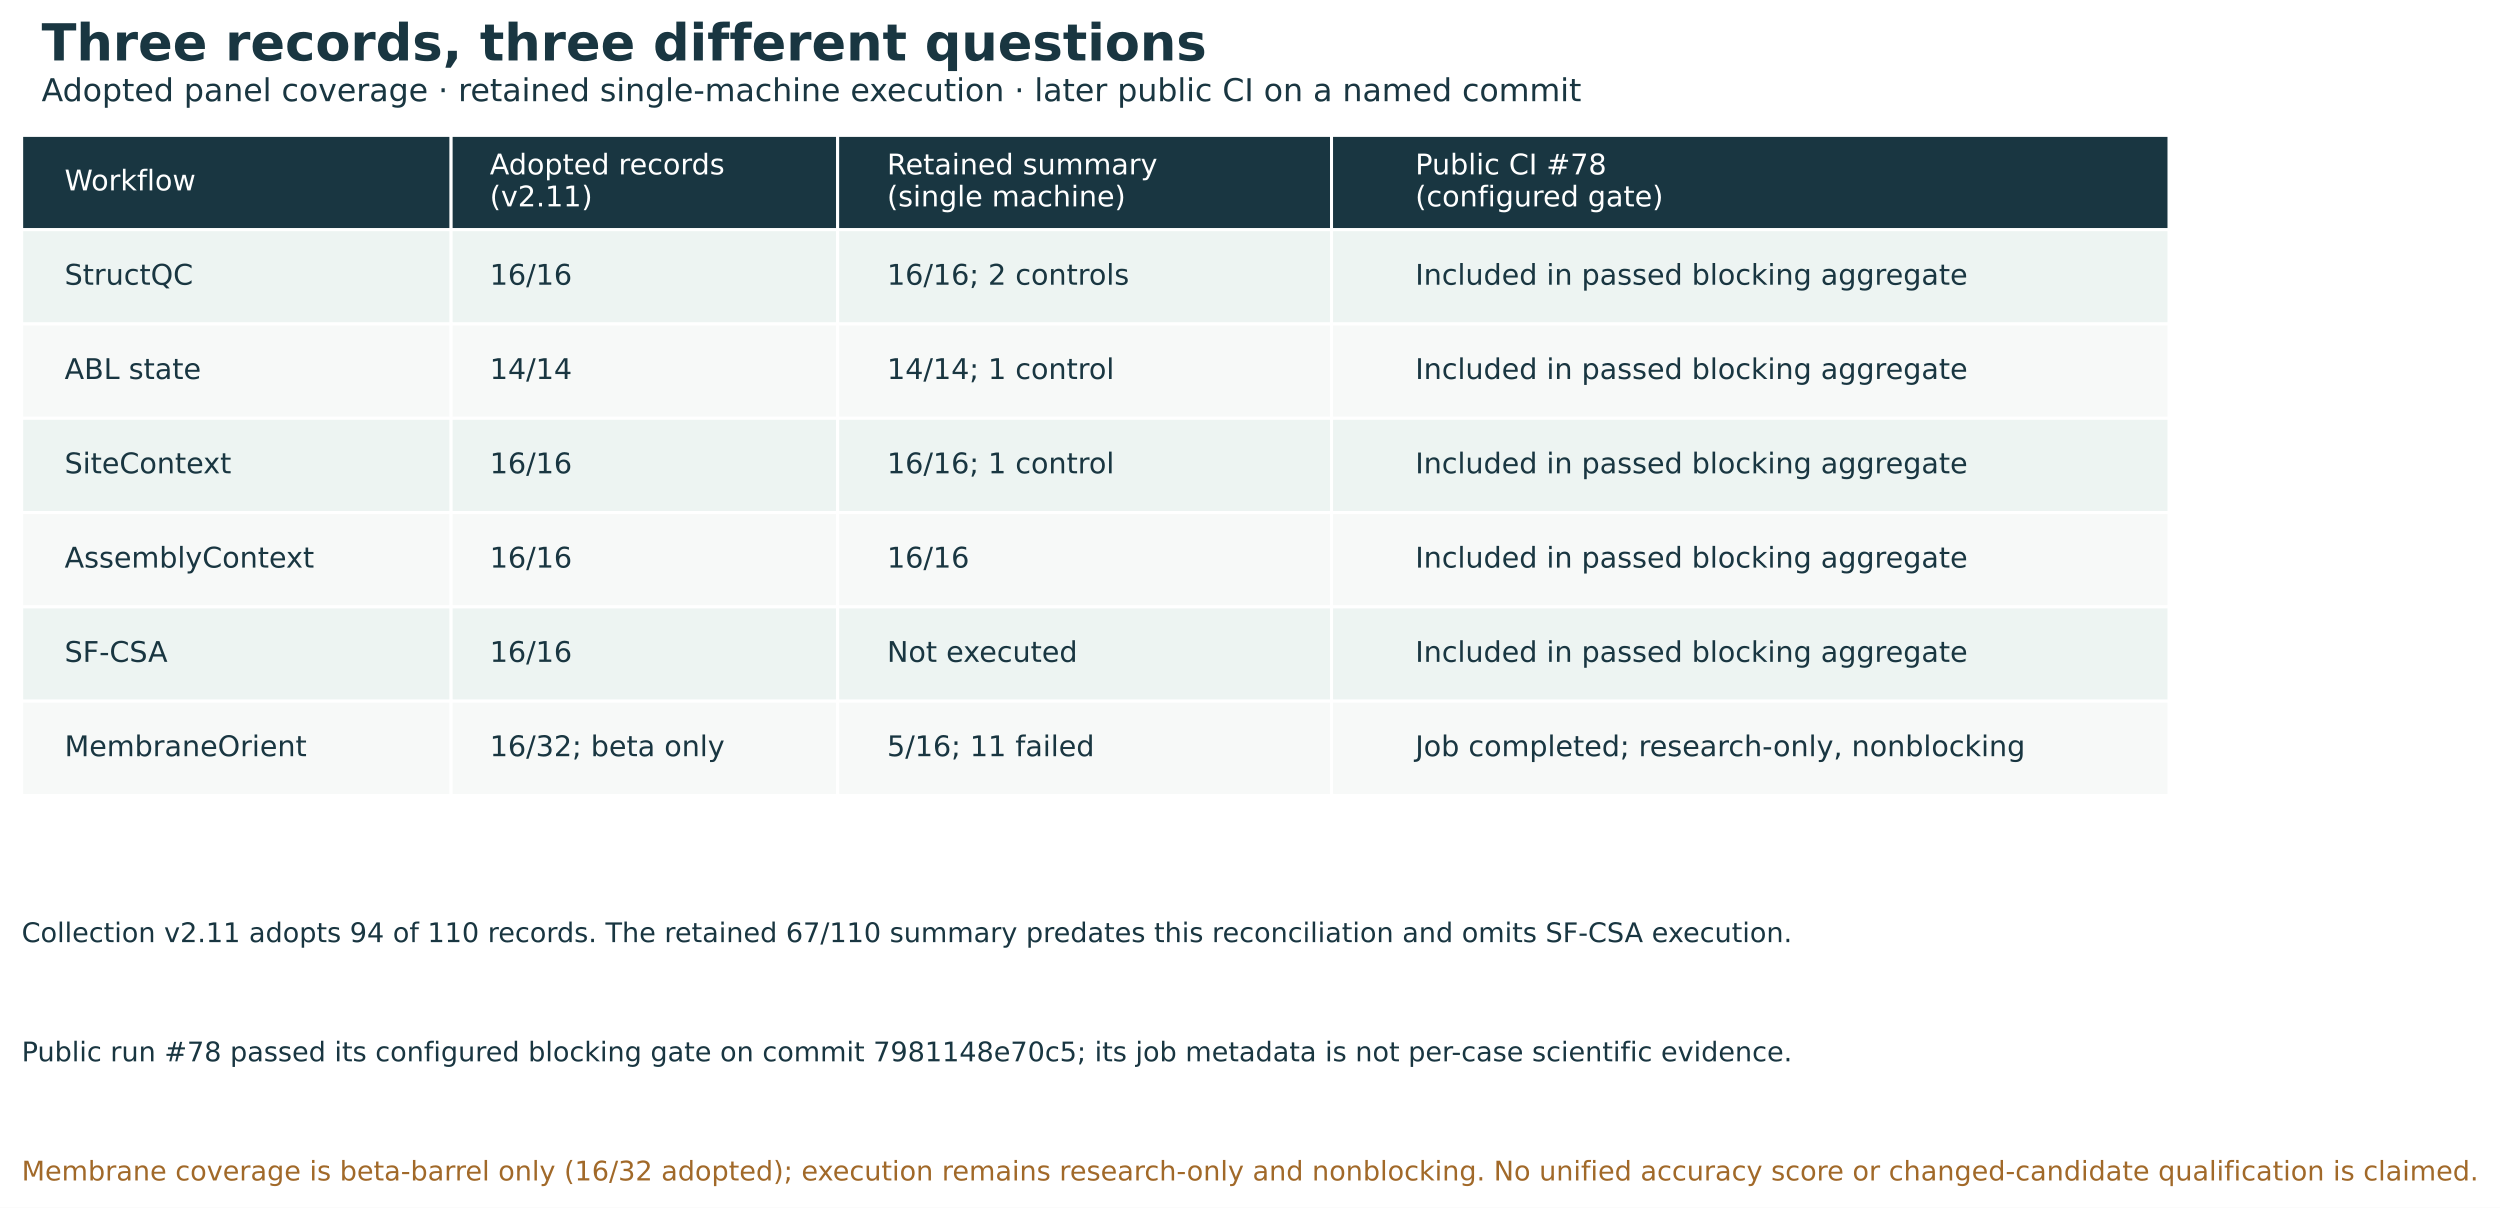
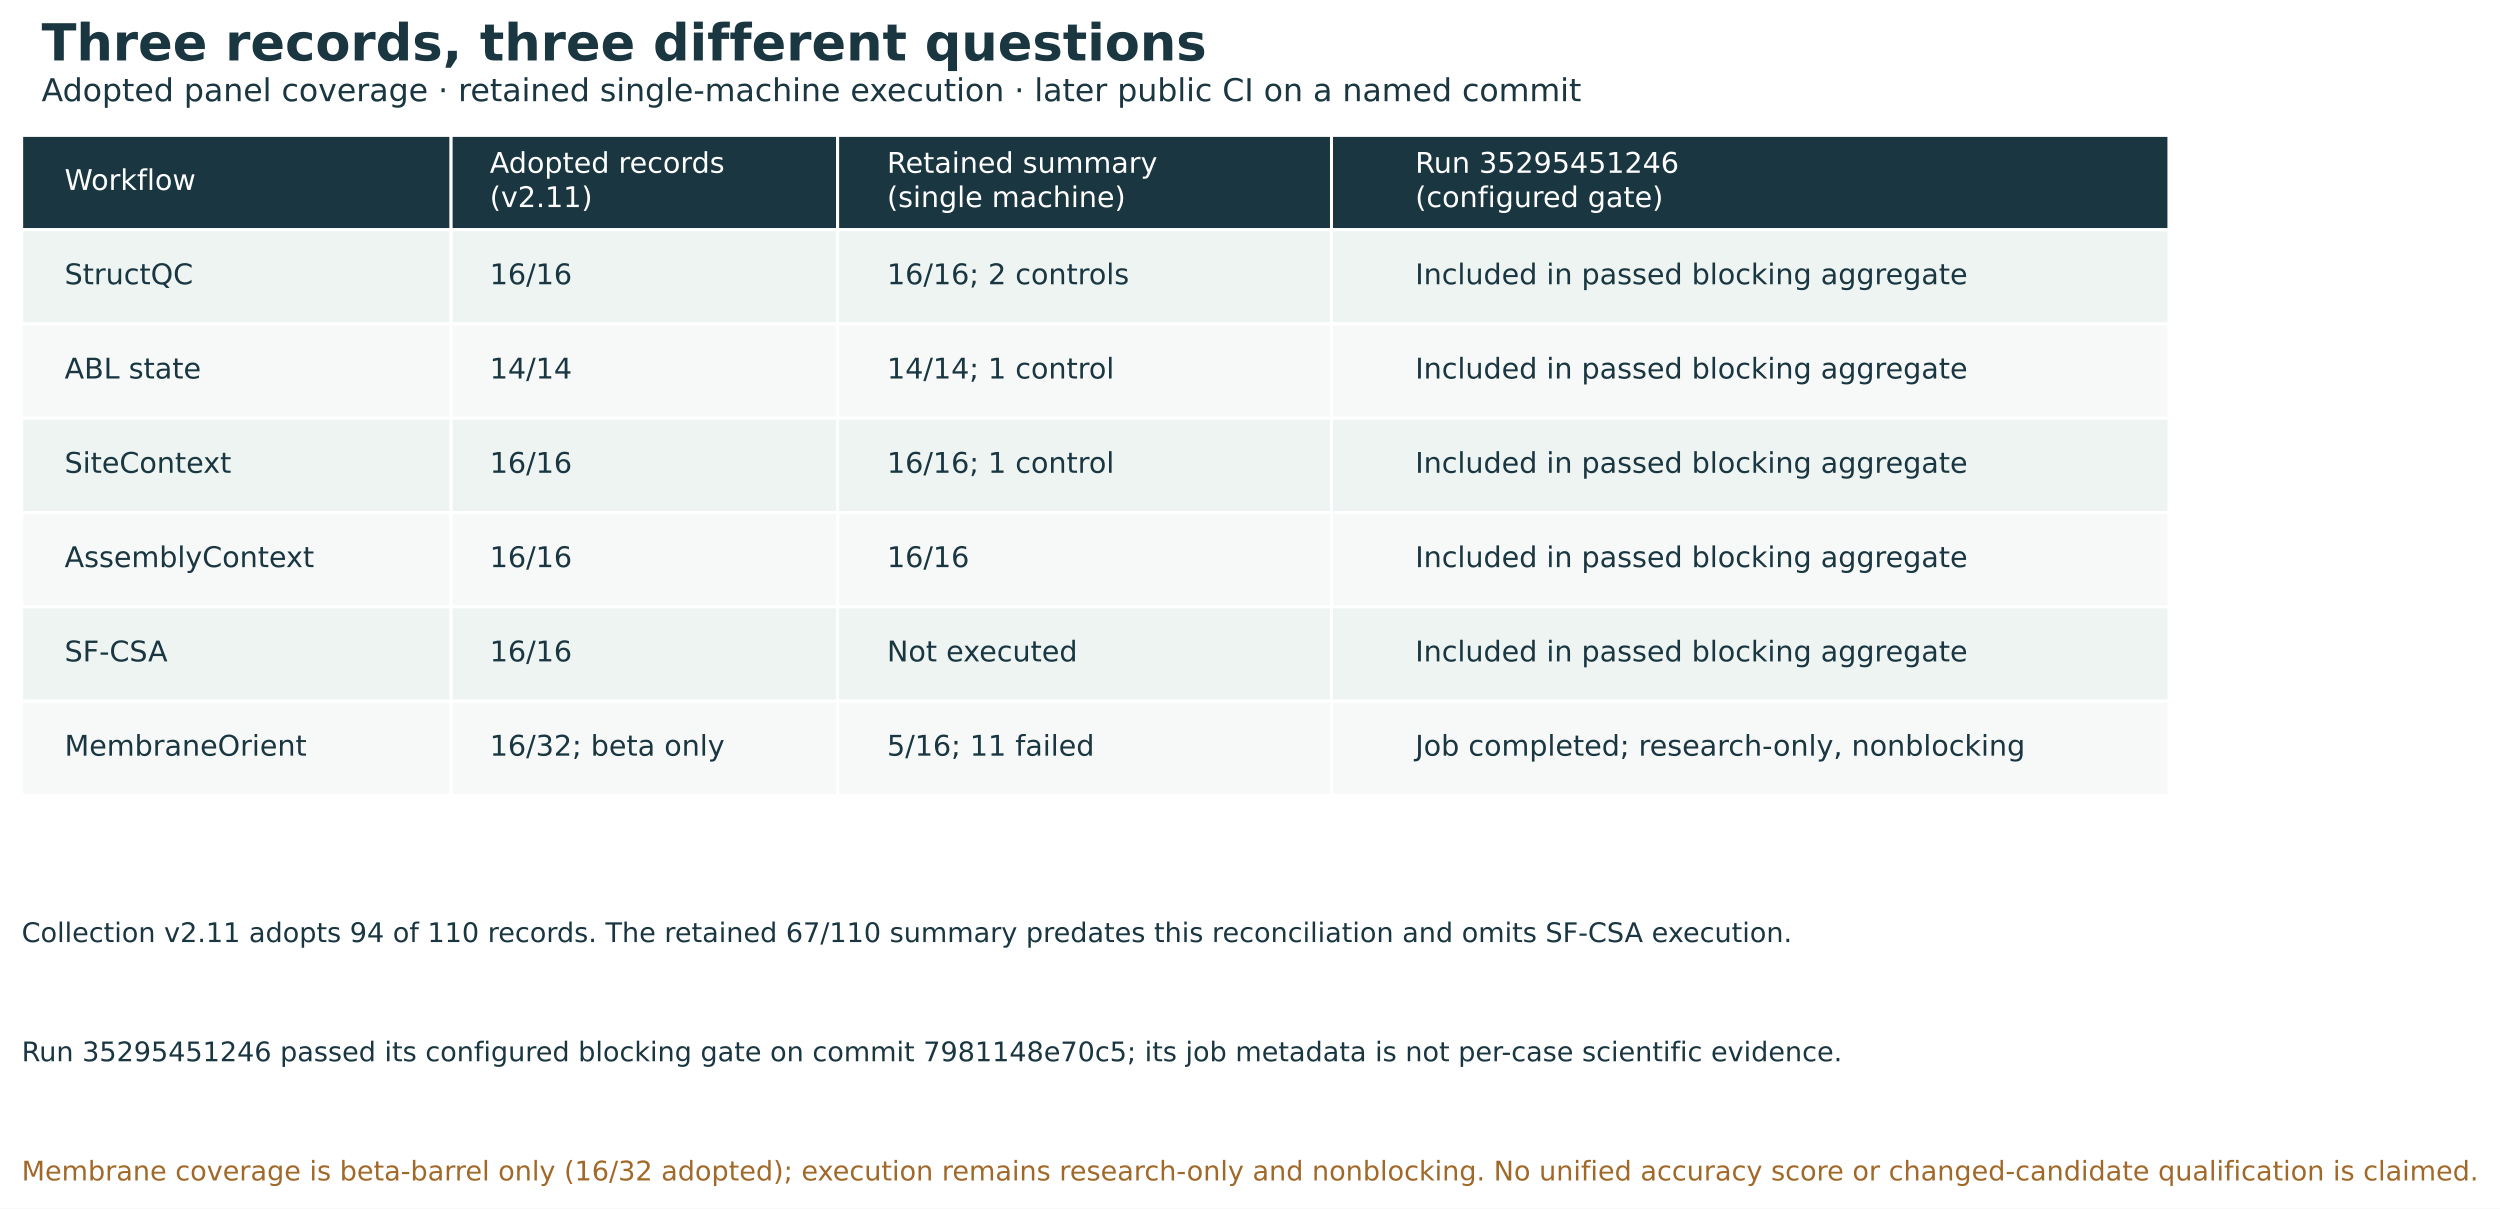
- <svg xmlns="http://www.w3.org/2000/svg" width="831.537pt" height="401.714pt" viewBox="0 0 831.537 401.714" version="1.1">
+ <svg xmlns="http://www.w3.org/2000/svg" width="831.561pt" height="402.005pt" viewBox="0 0 831.561 402.005" version="1.1">
  <defs>
    <style type="text/css">*{stroke-linejoin: round; stroke-linecap: butt}</style>
  </defs>
  <g id="figure_1">
    <g id="patch_1">
-       <path d="M 0 401.714 L 831.537 401.714 L 831.537 0 L 0 0 z " style="fill: #ffffff" />
+       <path d="M 0 402.005 L 831.561 402.005 L 831.561 -0 L 0 -0 z " style="fill: #ffffff" />
    </g>
    <g id="axes_1">
      <g id="table_1">
        <g id="patch_2">
          <path d="M 7.2 76.397 L 150.048 76.397 L 150.048 45.034 L 7.2 45.034 z " style="fill: #193641; stroke: #ffffff; stroke-linejoin: miter" />
        </g>
        <g id="text_1">
-           <text style="font-size: 9.5px; font-family: 'DejaVu Sans'; text-anchor: start; fill: #ffffff" x="21.485" y="63.337" transform="rotate(-0 21.4848 63.33694)">Workflow</text>
+           <text style="font-size: 9.5px; font-family: 'DejaVu Sans'; text-anchor: start; fill: #ffffff" x="21.485" y="63.184" transform="rotate(-0 21.4848 63.18368)">Workflow</text>
        </g>
        <g id="patch_3">
          <path d="M 150.048 76.397 L 278.611 76.397 L 278.611 45.034 L 150.048 45.034 z " style="fill: #193641; stroke: #ffffff; stroke-linejoin: miter" />
        </g>
        <g id="text_2">
-           <text style="font-size: 9.5px; font-family: 'DejaVu Sans'; fill: #ffffff" transform="translate(162.9043 58.01798)">Adopted records</text>
-           <text style="font-size: 9.5px; font-family: 'DejaVu Sans'; fill: #ffffff" transform="translate(162.9043 68.6559)">(v2.11)</text>
+           <text style="font-size: 9.5px; font-family: 'DejaVu Sans'; fill: #ffffff" transform="translate(162.9043 57.48275)">Adopted records</text>
+           <text style="font-size: 9.5px; font-family: 'DejaVu Sans'; fill: #ffffff" transform="translate(162.9043 68.8846)">(v2.11)</text>
        </g>
        <g id="patch_4">
          <path d="M 278.611 76.397 L 442.886 76.397 L 442.886 45.034 L 278.611 45.034 z " style="fill: #193641; stroke: #ffffff; stroke-linejoin: miter" />
        </g>
        <g id="text_3">
-           <text style="font-size: 9.5px; font-family: 'DejaVu Sans'; fill: #ffffff" transform="translate(295.0387 58.01798)">Retained summary</text>
-           <text style="font-size: 9.5px; font-family: 'DejaVu Sans'; fill: #ffffff" transform="translate(295.0387 68.6559)">(single machine)</text>
+           <text style="font-size: 9.5px; font-family: 'DejaVu Sans'; fill: #ffffff" transform="translate(295.0387 57.48238)">Retained summary</text>
+           <text style="font-size: 9.5px; font-family: 'DejaVu Sans'; fill: #ffffff" transform="translate(295.0387 68.88497)">(single machine)</text>
        </g>
        <g id="patch_5">
          <path d="M 442.886 76.397 L 721.44 76.397 L 721.44 45.034 L 442.886 45.034 z " style="fill: #193641; stroke: #ffffff; stroke-linejoin: miter" />
        </g>
        <g id="text_4">
-           <text style="font-size: 9.5px; font-family: 'DejaVu Sans'; fill: #ffffff" transform="translate(470.7418 58.01798)">Public CI #78</text>
-           <text style="font-size: 9.5px; font-family: 'DejaVu Sans'; fill: #ffffff" transform="translate(470.7418 68.6559)">(configured gate)</text>
+           <text style="font-size: 9.5px; font-family: 'DejaVu Sans'; fill: #ffffff" transform="translate(470.7418 57.48201)">Run 35295451246</text>
+           <text style="font-size: 9.5px; font-family: 'DejaVu Sans'; fill: #ffffff" transform="translate(470.7418 68.8846)">(configured gate)</text>
        </g>
        <g id="patch_6">
          <path d="M 7.2 107.76 L 150.048 107.76 L 150.048 76.397 L 7.2 76.397 z " style="fill: #edf4f2; stroke: #ffffff; stroke-linejoin: miter" />
        </g>
        <g id="text_5">
-           <text style="font-size: 9.5px; font-family: 'DejaVu Sans'; text-anchor: start; fill: #193641" x="21.485" y="94.7" transform="rotate(-0 21.4848 94.70014)">StructQC</text>
+           <text style="font-size: 9.5px; font-family: 'DejaVu Sans'; text-anchor: start; fill: #193641" x="21.485" y="94.547" transform="rotate(-0 21.4848 94.5465)">StructQC</text>
        </g>
        <g id="patch_7">
          <path d="M 150.048 107.76 L 278.611 107.76 L 278.611 76.397 L 150.048 76.397 z " style="fill: #edf4f2; stroke: #ffffff; stroke-linejoin: miter" />
        </g>
        <g id="text_6">
-           <text style="font-size: 9.5px; font-family: 'DejaVu Sans'; text-anchor: start; fill: #193641" x="162.904" y="94.7" transform="rotate(-0 162.9043 94.70014)">16/16</text>
+           <text style="font-size: 9.5px; font-family: 'DejaVu Sans'; text-anchor: start; fill: #193641" x="162.904" y="94.547" transform="rotate(-0 162.9043 94.5465)">16/16</text>
        </g>
        <g id="patch_8">
          <path d="M 278.611 107.76 L 442.886 107.76 L 442.886 76.397 L 278.611 76.397 z " style="fill: #edf4f2; stroke: #ffffff; stroke-linejoin: miter" />
        </g>
        <g id="text_7">
-           <text style="font-size: 9.5px; font-family: 'DejaVu Sans'; text-anchor: start; fill: #193641" x="295.039" y="94.7" transform="rotate(-0 295.0387 94.70014)">16/16; 2 controls</text>
+           <text style="font-size: 9.5px; font-family: 'DejaVu Sans'; text-anchor: start; fill: #193641" x="295.039" y="94.547" transform="rotate(-0 295.0387 94.54688)">16/16; 2 controls</text>
        </g>
        <g id="patch_9">
          <path d="M 442.886 107.76 L 721.44 107.76 L 721.44 76.397 L 442.886 76.397 z " style="fill: #edf4f2; stroke: #ffffff; stroke-linejoin: miter" />
        </g>
        <g id="text_8">
-           <text style="font-size: 9.5px; font-family: 'DejaVu Sans'; text-anchor: start; fill: #193641" x="470.742" y="94.7" transform="rotate(-0 470.7418 94.70014)">Included in passed blocking aggregate</text>
+           <text style="font-size: 9.5px; font-family: 'DejaVu Sans'; text-anchor: start; fill: #193641" x="470.742" y="94.547" transform="rotate(-0 470.7418 94.54688)">Included in passed blocking aggregate</text>
        </g>
        <g id="patch_10">
          <path d="M 7.2 139.124 L 150.048 139.124 L 150.048 107.76 L 7.2 107.76 z " style="fill: #f7f9f8; stroke: #ffffff; stroke-linejoin: miter" />
        </g>
        <g id="text_9">
-           <text style="font-size: 9.5px; font-family: 'DejaVu Sans'; text-anchor: start; fill: #193641" x="21.485" y="126.063" transform="rotate(-0 21.4848 126.0633)">ABL state</text>
+           <text style="font-size: 9.5px; font-family: 'DejaVu Sans'; text-anchor: start; fill: #193641" x="21.485" y="125.91" transform="rotate(-0 21.4848 125.9097)">ABL state</text>
        </g>
        <g id="patch_11">
          <path d="M 150.048 139.124 L 278.611 139.124 L 278.611 107.76 L 150.048 107.76 z " style="fill: #f7f9f8; stroke: #ffffff; stroke-linejoin: miter" />
        </g>
        <g id="text_10">
-           <text style="font-size: 9.5px; font-family: 'DejaVu Sans'; text-anchor: start; fill: #193641" x="162.904" y="126.063" transform="rotate(-0 162.9043 126.0633)">14/14</text>
+           <text style="font-size: 9.5px; font-family: 'DejaVu Sans'; text-anchor: start; fill: #193641" x="162.904" y="125.91" transform="rotate(-0 162.9043 125.9097)">14/14</text>
        </g>
        <g id="patch_12">
          <path d="M 278.611 139.124 L 442.886 139.124 L 442.886 107.76 L 278.611 107.76 z " style="fill: #f7f9f8; stroke: #ffffff; stroke-linejoin: miter" />
        </g>
        <g id="text_11">
-           <text style="font-size: 9.5px; font-family: 'DejaVu Sans'; text-anchor: start; fill: #193641" x="295.039" y="126.063" transform="rotate(-0 295.0387 126.0633)">14/14; 1 control</text>
+           <text style="font-size: 9.5px; font-family: 'DejaVu Sans'; text-anchor: start; fill: #193641" x="295.039" y="125.91" transform="rotate(-0 295.0387 125.9101)">14/14; 1 control</text>
        </g>
        <g id="patch_13">
          <path d="M 442.886 139.124 L 721.44 139.124 L 721.44 107.76 L 442.886 107.76 z " style="fill: #f7f9f8; stroke: #ffffff; stroke-linejoin: miter" />
        </g>
        <g id="text_12">
-           <text style="font-size: 9.5px; font-family: 'DejaVu Sans'; text-anchor: start; fill: #193641" x="470.742" y="126.063" transform="rotate(-0 470.7418 126.0633)">Included in passed blocking aggregate</text>
+           <text style="font-size: 9.5px; font-family: 'DejaVu Sans'; text-anchor: start; fill: #193641" x="470.742" y="125.91" transform="rotate(-0 470.7418 125.9101)">Included in passed blocking aggregate</text>
        </g>
        <g id="patch_14">
          <path d="M 7.2 170.487 L 150.048 170.487 L 150.048 139.124 L 7.2 139.124 z " style="fill: #edf4f2; stroke: #ffffff; stroke-linejoin: miter" />
        </g>
        <g id="text_13">
-           <text style="font-size: 9.5px; font-family: 'DejaVu Sans'; text-anchor: start; fill: #193641" x="21.485" y="157.427" transform="rotate(-0 21.4848 157.4265)">SiteContext</text>
+           <text style="font-size: 9.5px; font-family: 'DejaVu Sans'; text-anchor: start; fill: #193641" x="21.485" y="157.273" transform="rotate(-0 21.4848 157.2733)">SiteContext</text>
        </g>
        <g id="patch_15">
          <path d="M 150.048 170.487 L 278.611 170.487 L 278.611 139.124 L 150.048 139.124 z " style="fill: #edf4f2; stroke: #ffffff; stroke-linejoin: miter" />
        </g>
        <g id="text_14">
-           <text style="font-size: 9.5px; font-family: 'DejaVu Sans'; text-anchor: start; fill: #193641" x="162.904" y="157.427" transform="rotate(-0 162.9043 157.4265)">16/16</text>
+           <text style="font-size: 9.5px; font-family: 'DejaVu Sans'; text-anchor: start; fill: #193641" x="162.904" y="157.273" transform="rotate(-0 162.9043 157.2729)">16/16</text>
        </g>
        <g id="patch_16">
          <path d="M 278.611 170.487 L 442.886 170.487 L 442.886 139.124 L 278.611 139.124 z " style="fill: #edf4f2; stroke: #ffffff; stroke-linejoin: miter" />
        </g>
        <g id="text_15">
-           <text style="font-size: 9.5px; font-family: 'DejaVu Sans'; text-anchor: start; fill: #193641" x="295.039" y="157.427" transform="rotate(-0 295.0387 157.4265)">16/16; 1 control</text>
+           <text style="font-size: 9.5px; font-family: 'DejaVu Sans'; text-anchor: start; fill: #193641" x="295.039" y="157.273" transform="rotate(-0 295.0387 157.2733)">16/16; 1 control</text>
        </g>
        <g id="patch_17">
          <path d="M 442.886 170.487 L 721.44 170.487 L 721.44 139.124 L 442.886 139.124 z " style="fill: #edf4f2; stroke: #ffffff; stroke-linejoin: miter" />
        </g>
        <g id="text_16">
-           <text style="font-size: 9.5px; font-family: 'DejaVu Sans'; text-anchor: start; fill: #193641" x="470.742" y="157.427" transform="rotate(-0 470.7418 157.4265)">Included in passed blocking aggregate</text>
+           <text style="font-size: 9.5px; font-family: 'DejaVu Sans'; text-anchor: start; fill: #193641" x="470.742" y="157.273" transform="rotate(-0 470.7418 157.2733)">Included in passed blocking aggregate</text>
        </g>
        <g id="patch_18">
          <path d="M 7.2 201.85 L 150.048 201.85 L 150.048 170.487 L 7.2 170.487 z " style="fill: #f7f9f8; stroke: #ffffff; stroke-linejoin: miter" />
        </g>
        <g id="text_17">
-           <text style="font-size: 9.5px; font-family: 'DejaVu Sans'; text-anchor: start; fill: #193641" x="21.485" y="188.79" transform="rotate(-0 21.4848 188.7897)">AssemblyContext</text>
+           <text style="font-size: 9.5px; font-family: 'DejaVu Sans'; text-anchor: start; fill: #193641" x="21.485" y="188.636" transform="rotate(-0 21.4848 188.6365)">AssemblyContext</text>
        </g>
        <g id="patch_19">
          <path d="M 150.048 201.85 L 278.611 201.85 L 278.611 170.487 L 150.048 170.487 z " style="fill: #f7f9f8; stroke: #ffffff; stroke-linejoin: miter" />
        </g>
        <g id="text_18">
-           <text style="font-size: 9.5px; font-family: 'DejaVu Sans'; text-anchor: start; fill: #193641" x="162.904" y="188.79" transform="rotate(-0 162.9043 188.7897)">16/16</text>
+           <text style="font-size: 9.5px; font-family: 'DejaVu Sans'; text-anchor: start; fill: #193641" x="162.904" y="188.636" transform="rotate(-0 162.9043 188.6361)">16/16</text>
        </g>
        <g id="patch_20">
          <path d="M 278.611 201.85 L 442.886 201.85 L 442.886 170.487 L 278.611 170.487 z " style="fill: #f7f9f8; stroke: #ffffff; stroke-linejoin: miter" />
        </g>
        <g id="text_19">
-           <text style="font-size: 9.5px; font-family: 'DejaVu Sans'; text-anchor: start; fill: #193641" x="295.039" y="188.79" transform="rotate(-0 295.0387 188.7897)">16/16</text>
+           <text style="font-size: 9.5px; font-family: 'DejaVu Sans'; text-anchor: start; fill: #193641" x="295.039" y="188.636" transform="rotate(-0 295.0387 188.6361)">16/16</text>
        </g>
        <g id="patch_21">
          <path d="M 442.886 201.85 L 721.44 201.85 L 721.44 170.487 L 442.886 170.487 z " style="fill: #f7f9f8; stroke: #ffffff; stroke-linejoin: miter" />
        </g>
        <g id="text_20">
-           <text style="font-size: 9.5px; font-family: 'DejaVu Sans'; text-anchor: start; fill: #193641" x="470.742" y="188.79" transform="rotate(-0 470.7418 188.7897)">Included in passed blocking aggregate</text>
+           <text style="font-size: 9.5px; font-family: 'DejaVu Sans'; text-anchor: start; fill: #193641" x="470.742" y="188.636" transform="rotate(-0 470.7418 188.6365)">Included in passed blocking aggregate</text>
        </g>
        <g id="patch_22">
          <path d="M 7.2 233.213 L 150.048 233.213 L 150.048 201.85 L 7.2 201.85 z " style="fill: #edf4f2; stroke: #ffffff; stroke-linejoin: miter" />
        </g>
        <g id="text_21">
-           <text style="font-size: 9.5px; font-family: 'DejaVu Sans'; text-anchor: start; fill: #193641" x="21.485" y="220.153" transform="rotate(-0 21.4848 220.1529)">SF-CSA</text>
+           <text style="font-size: 9.5px; font-family: 'DejaVu Sans'; text-anchor: start; fill: #193641" x="21.485" y="219.999" transform="rotate(-0 21.4848 219.9993)">SF-CSA</text>
        </g>
        <g id="patch_23">
          <path d="M 150.048 233.213 L 278.611 233.213 L 278.611 201.85 L 150.048 201.85 z " style="fill: #edf4f2; stroke: #ffffff; stroke-linejoin: miter" />
        </g>
        <g id="text_22">
-           <text style="font-size: 9.5px; font-family: 'DejaVu Sans'; text-anchor: start; fill: #193641" x="162.904" y="220.153" transform="rotate(-0 162.9043 220.1529)">16/16</text>
+           <text style="font-size: 9.5px; font-family: 'DejaVu Sans'; text-anchor: start; fill: #193641" x="162.904" y="219.999" transform="rotate(-0 162.9043 219.9993)">16/16</text>
        </g>
        <g id="patch_24">
          <path d="M 278.611 233.213 L 442.886 233.213 L 442.886 201.85 L 278.611 201.85 z " style="fill: #edf4f2; stroke: #ffffff; stroke-linejoin: miter" />
        </g>
        <g id="text_23">
-           <text style="font-size: 9.5px; font-family: 'DejaVu Sans'; text-anchor: start; fill: #193641" x="295.039" y="220.153" transform="rotate(-0 295.0387 220.1529)">Not executed</text>
+           <text style="font-size: 9.5px; font-family: 'DejaVu Sans'; text-anchor: start; fill: #193641" x="295.039" y="220" transform="rotate(-0 295.0387 219.9997)">Not executed</text>
        </g>
        <g id="patch_25">
          <path d="M 442.886 233.213 L 721.44 233.213 L 721.44 201.85 L 442.886 201.85 z " style="fill: #edf4f2; stroke: #ffffff; stroke-linejoin: miter" />
        </g>
        <g id="text_24">
-           <text style="font-size: 9.5px; font-family: 'DejaVu Sans'; text-anchor: start; fill: #193641" x="470.742" y="220.153" transform="rotate(-0 470.7418 220.1529)">Included in passed blocking aggregate</text>
+           <text style="font-size: 9.5px; font-family: 'DejaVu Sans'; text-anchor: start; fill: #193641" x="470.742" y="220" transform="rotate(-0 470.7418 219.9997)">Included in passed blocking aggregate</text>
        </g>
        <g id="patch_26">
          <path d="M 7.2 264.576 L 150.048 264.576 L 150.048 233.213 L 7.2 233.213 z " style="fill: #f7f9f8; stroke: #ffffff; stroke-linejoin: miter" />
        </g>
        <g id="text_25">
-           <text style="font-size: 9.5px; font-family: 'DejaVu Sans'; text-anchor: start; fill: #193641" x="21.485" y="251.516" transform="rotate(-0 21.4848 251.5161)">MembraneOrient</text>
+           <text style="font-size: 9.5px; font-family: 'DejaVu Sans'; text-anchor: start; fill: #193641" x="21.485" y="251.363" transform="rotate(-0 21.4848 251.3629)">MembraneOrient</text>
        </g>
        <g id="patch_27">
          <path d="M 150.048 264.576 L 278.611 264.576 L 278.611 233.213 L 150.048 233.213 z " style="fill: #f7f9f8; stroke: #ffffff; stroke-linejoin: miter" />
        </g>
        <g id="text_26">
-           <text style="font-size: 9.5px; font-family: 'DejaVu Sans'; text-anchor: start; fill: #193641" x="162.904" y="251.516" transform="rotate(-0 162.9043 251.5161)">16/32; beta only</text>
+           <text style="font-size: 9.5px; font-family: 'DejaVu Sans'; text-anchor: start; fill: #193641" x="162.904" y="251.363" transform="rotate(-0 162.9043 251.3629)">16/32; beta only</text>
        </g>
        <g id="patch_28">
          <path d="M 278.611 264.576 L 442.886 264.576 L 442.886 233.213 L 278.611 233.213 z " style="fill: #f7f9f8; stroke: #ffffff; stroke-linejoin: miter" />
        </g>
        <g id="text_27">
-           <text style="font-size: 9.5px; font-family: 'DejaVu Sans'; text-anchor: start; fill: #193641" x="295.039" y="251.516" transform="rotate(-0 295.0387 251.5161)">5/16; 11 failed</text>
+           <text style="font-size: 9.5px; font-family: 'DejaVu Sans'; text-anchor: start; fill: #193641" x="295.039" y="251.363" transform="rotate(-0 295.0387 251.3629)">5/16; 11 failed</text>
        </g>
        <g id="patch_29">
          <path d="M 442.886 264.576 L 721.44 264.576 L 721.44 233.213 L 442.886 233.213 z " style="fill: #f7f9f8; stroke: #ffffff; stroke-linejoin: miter" />
        </g>
        <g id="text_28">
-           <text style="font-size: 9.5px; font-family: 'DejaVu Sans'; text-anchor: start; fill: #193641" x="470.742" y="251.516" transform="rotate(-0 470.7418 251.5161)">Job completed; research-only, nonblocking</text>
+           <text style="font-size: 9.5px; font-family: 'DejaVu Sans'; text-anchor: start; fill: #193641" x="470.742" y="251.363" transform="rotate(-0 470.7418 251.3629)">Job completed; research-only, nonblocking</text>
        </g>
      </g>
      <g id="text_29">
        <text style="font-weight: 700; font-size: 17px; font-family: 'DejaVu Sans'; text-anchor: start; fill: #193641" x="13.834" y="20.117" transform="rotate(-0 13.83381 20.11734)">Three records, three different questions</text>
      </g>
      <g id="text_30">
        <text style="font-size: 10.5px; font-family: 'DejaVu Sans'; text-anchor: start; fill: #193641" x="13.834" y="33.659" transform="rotate(-0 13.83381 33.65897)">Adopted panel coverage · retained single-machine execution · later public CI on a named commit</text>
      </g>
      <g id="text_31">
        <text style="font-size: 9px; font-family: 'DejaVu Sans'; text-anchor: start; fill: #193641" x="7.2" y="313.364" transform="rotate(-0 7.2 313.3635)">Collection v2.11 adopts 94 of 110 records. The retained 67/110 summary predates this reconciliation and omits SF-CSA execution.</text>
      </g>
      <g id="text_32">
-         <text style="font-size: 9px; font-family: 'DejaVu Sans'; text-anchor: start; fill: #193641" x="7.2" y="353.003" transform="rotate(-0 7.2 353.0031)">Public run #78 passed its configured blocking gate on commit 7981148e70c5; its job metadata is not per-case scientific evidence.</text>
+         <text style="font-size: 9px; font-family: 'DejaVu Sans'; text-anchor: start; fill: #193641" x="7.2" y="353.003" transform="rotate(-0 7.2 353.0031)">Run 35295451246 passed its configured blocking gate on commit 7981148e70c5; its job metadata is not per-case scientific evidence.</text>
      </g>
      <g id="text_33">
        <text style="font-size: 9px; font-family: 'DejaVu Sans'; text-anchor: start; fill: #a16929" x="7.2" y="392.643" transform="rotate(-0 7.2 392.6427)">Membrane coverage is beta-barrel only (16/32 adopted); execution remains research-only and nonblocking. No unified accuracy score or changed-candidate qualification is claimed.</text>
      </g>
    </g>
  </g>
</svg>
